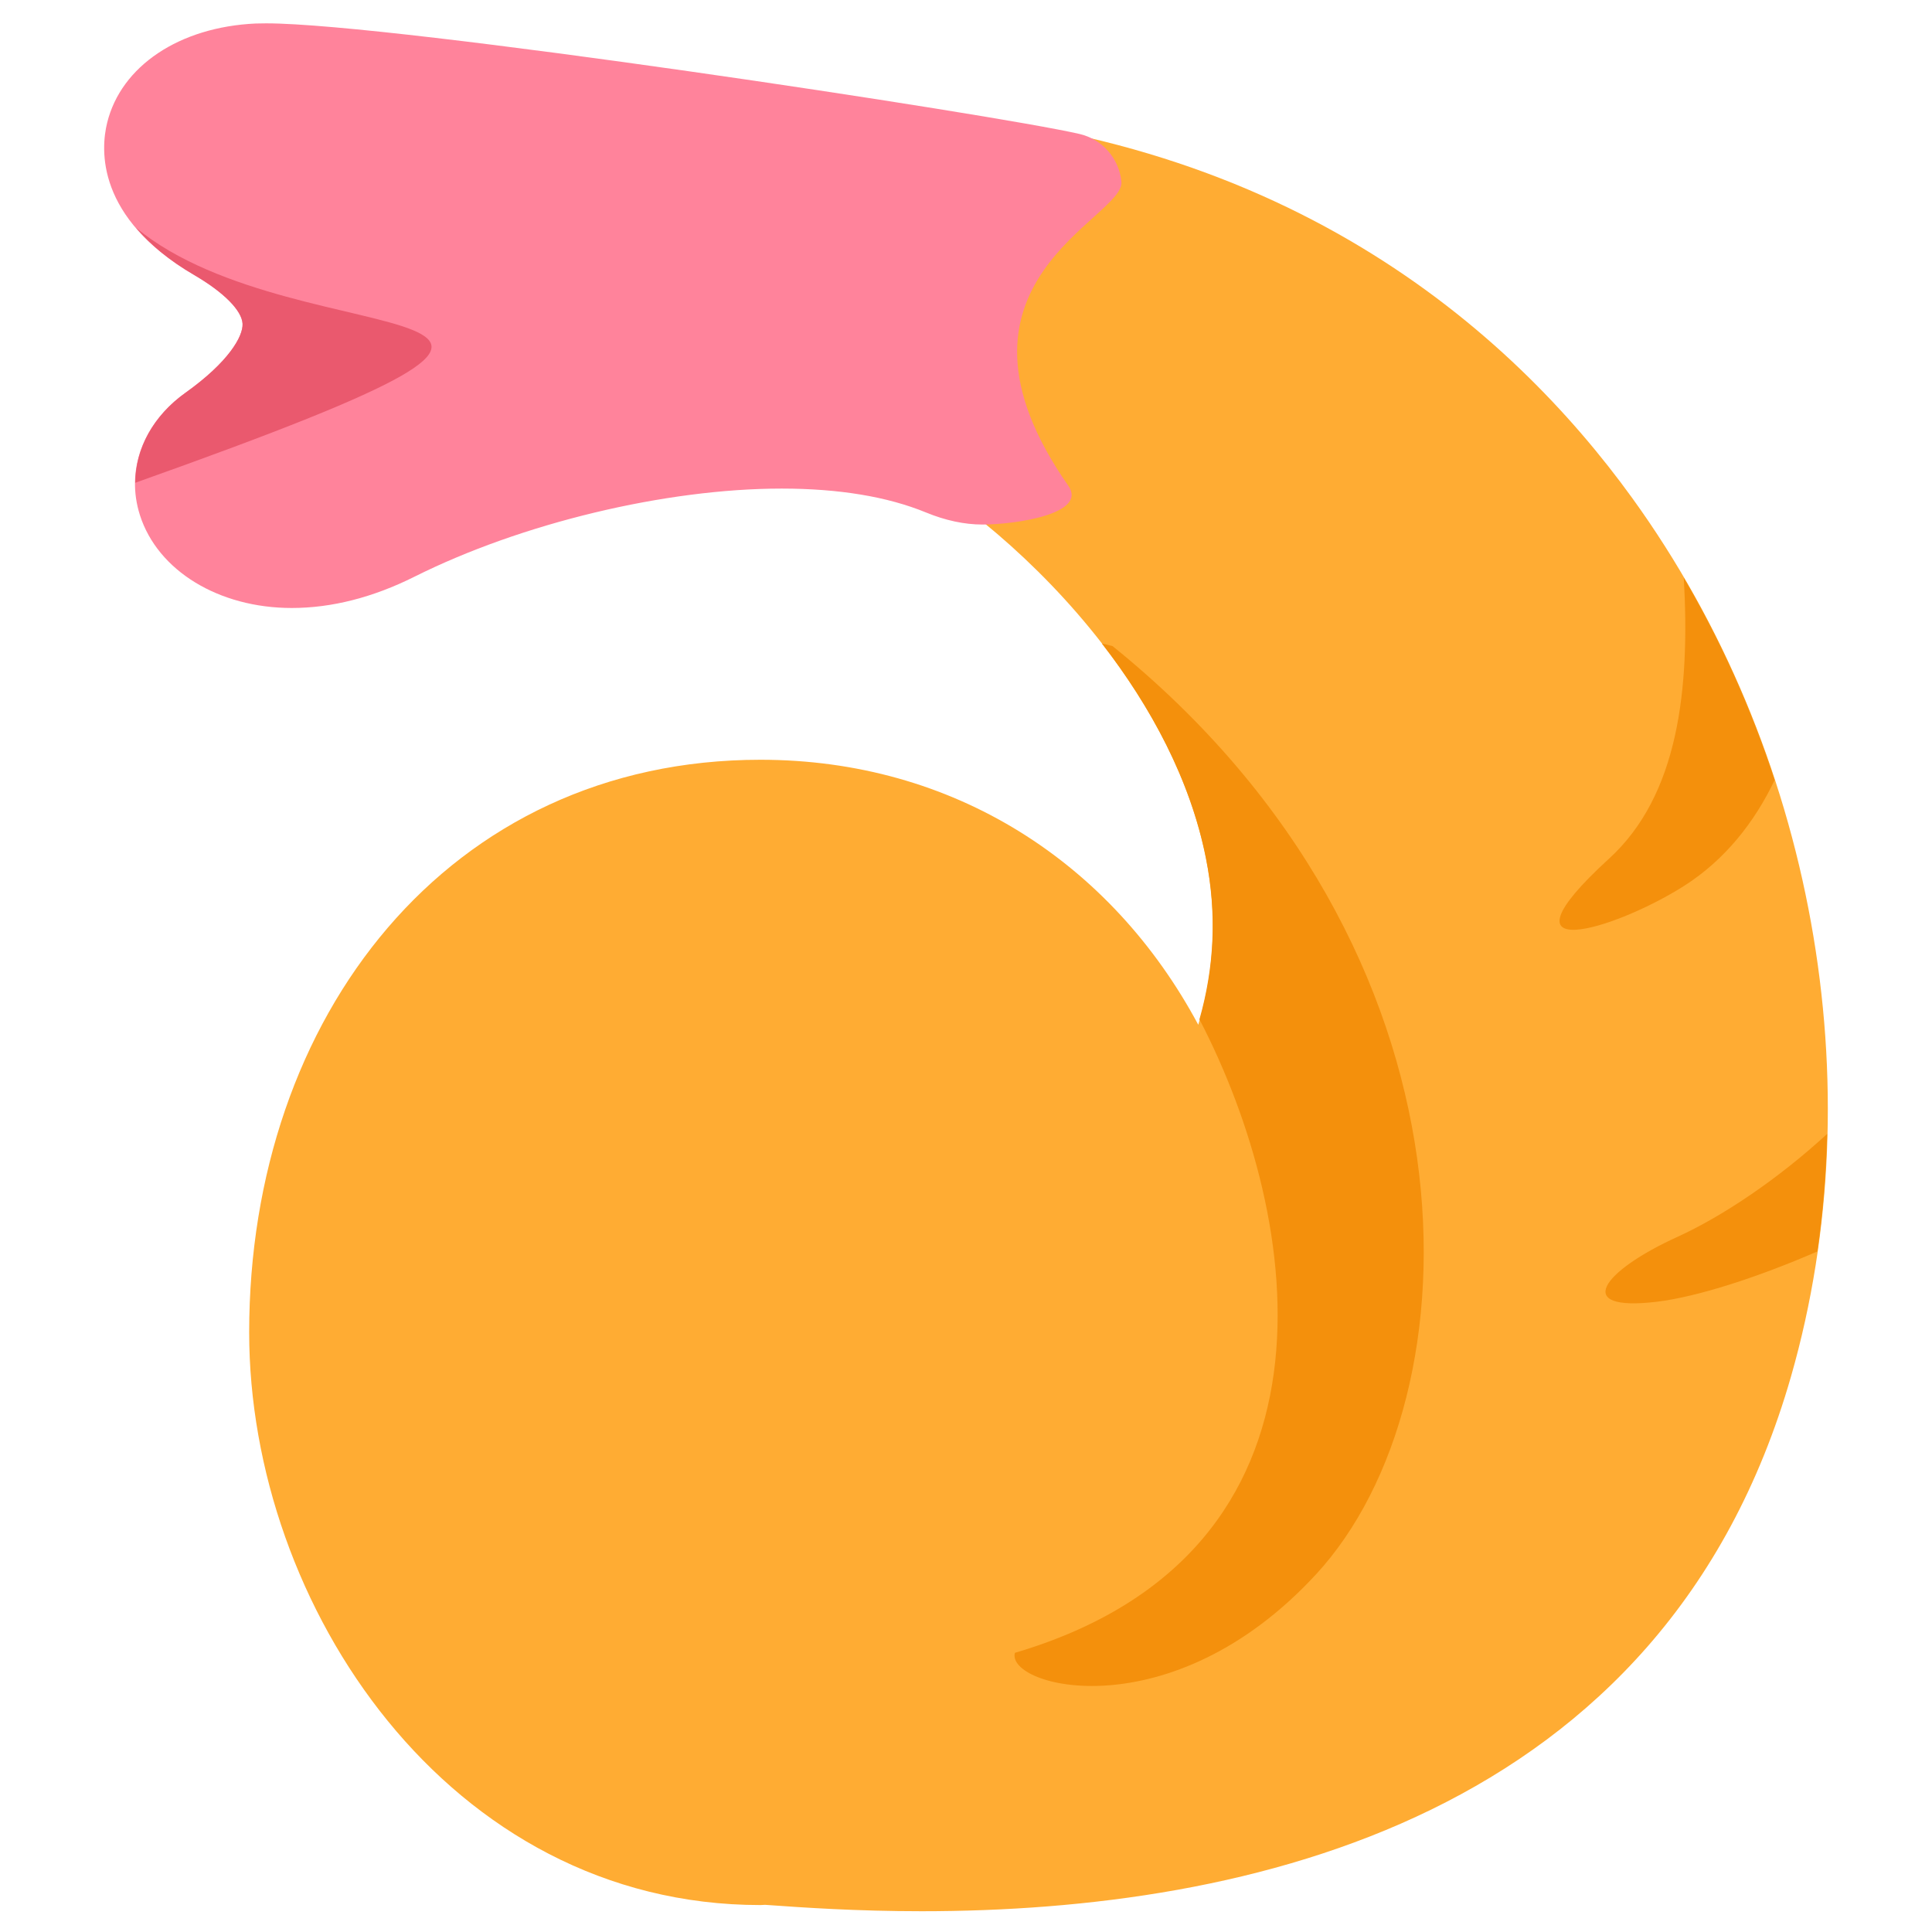
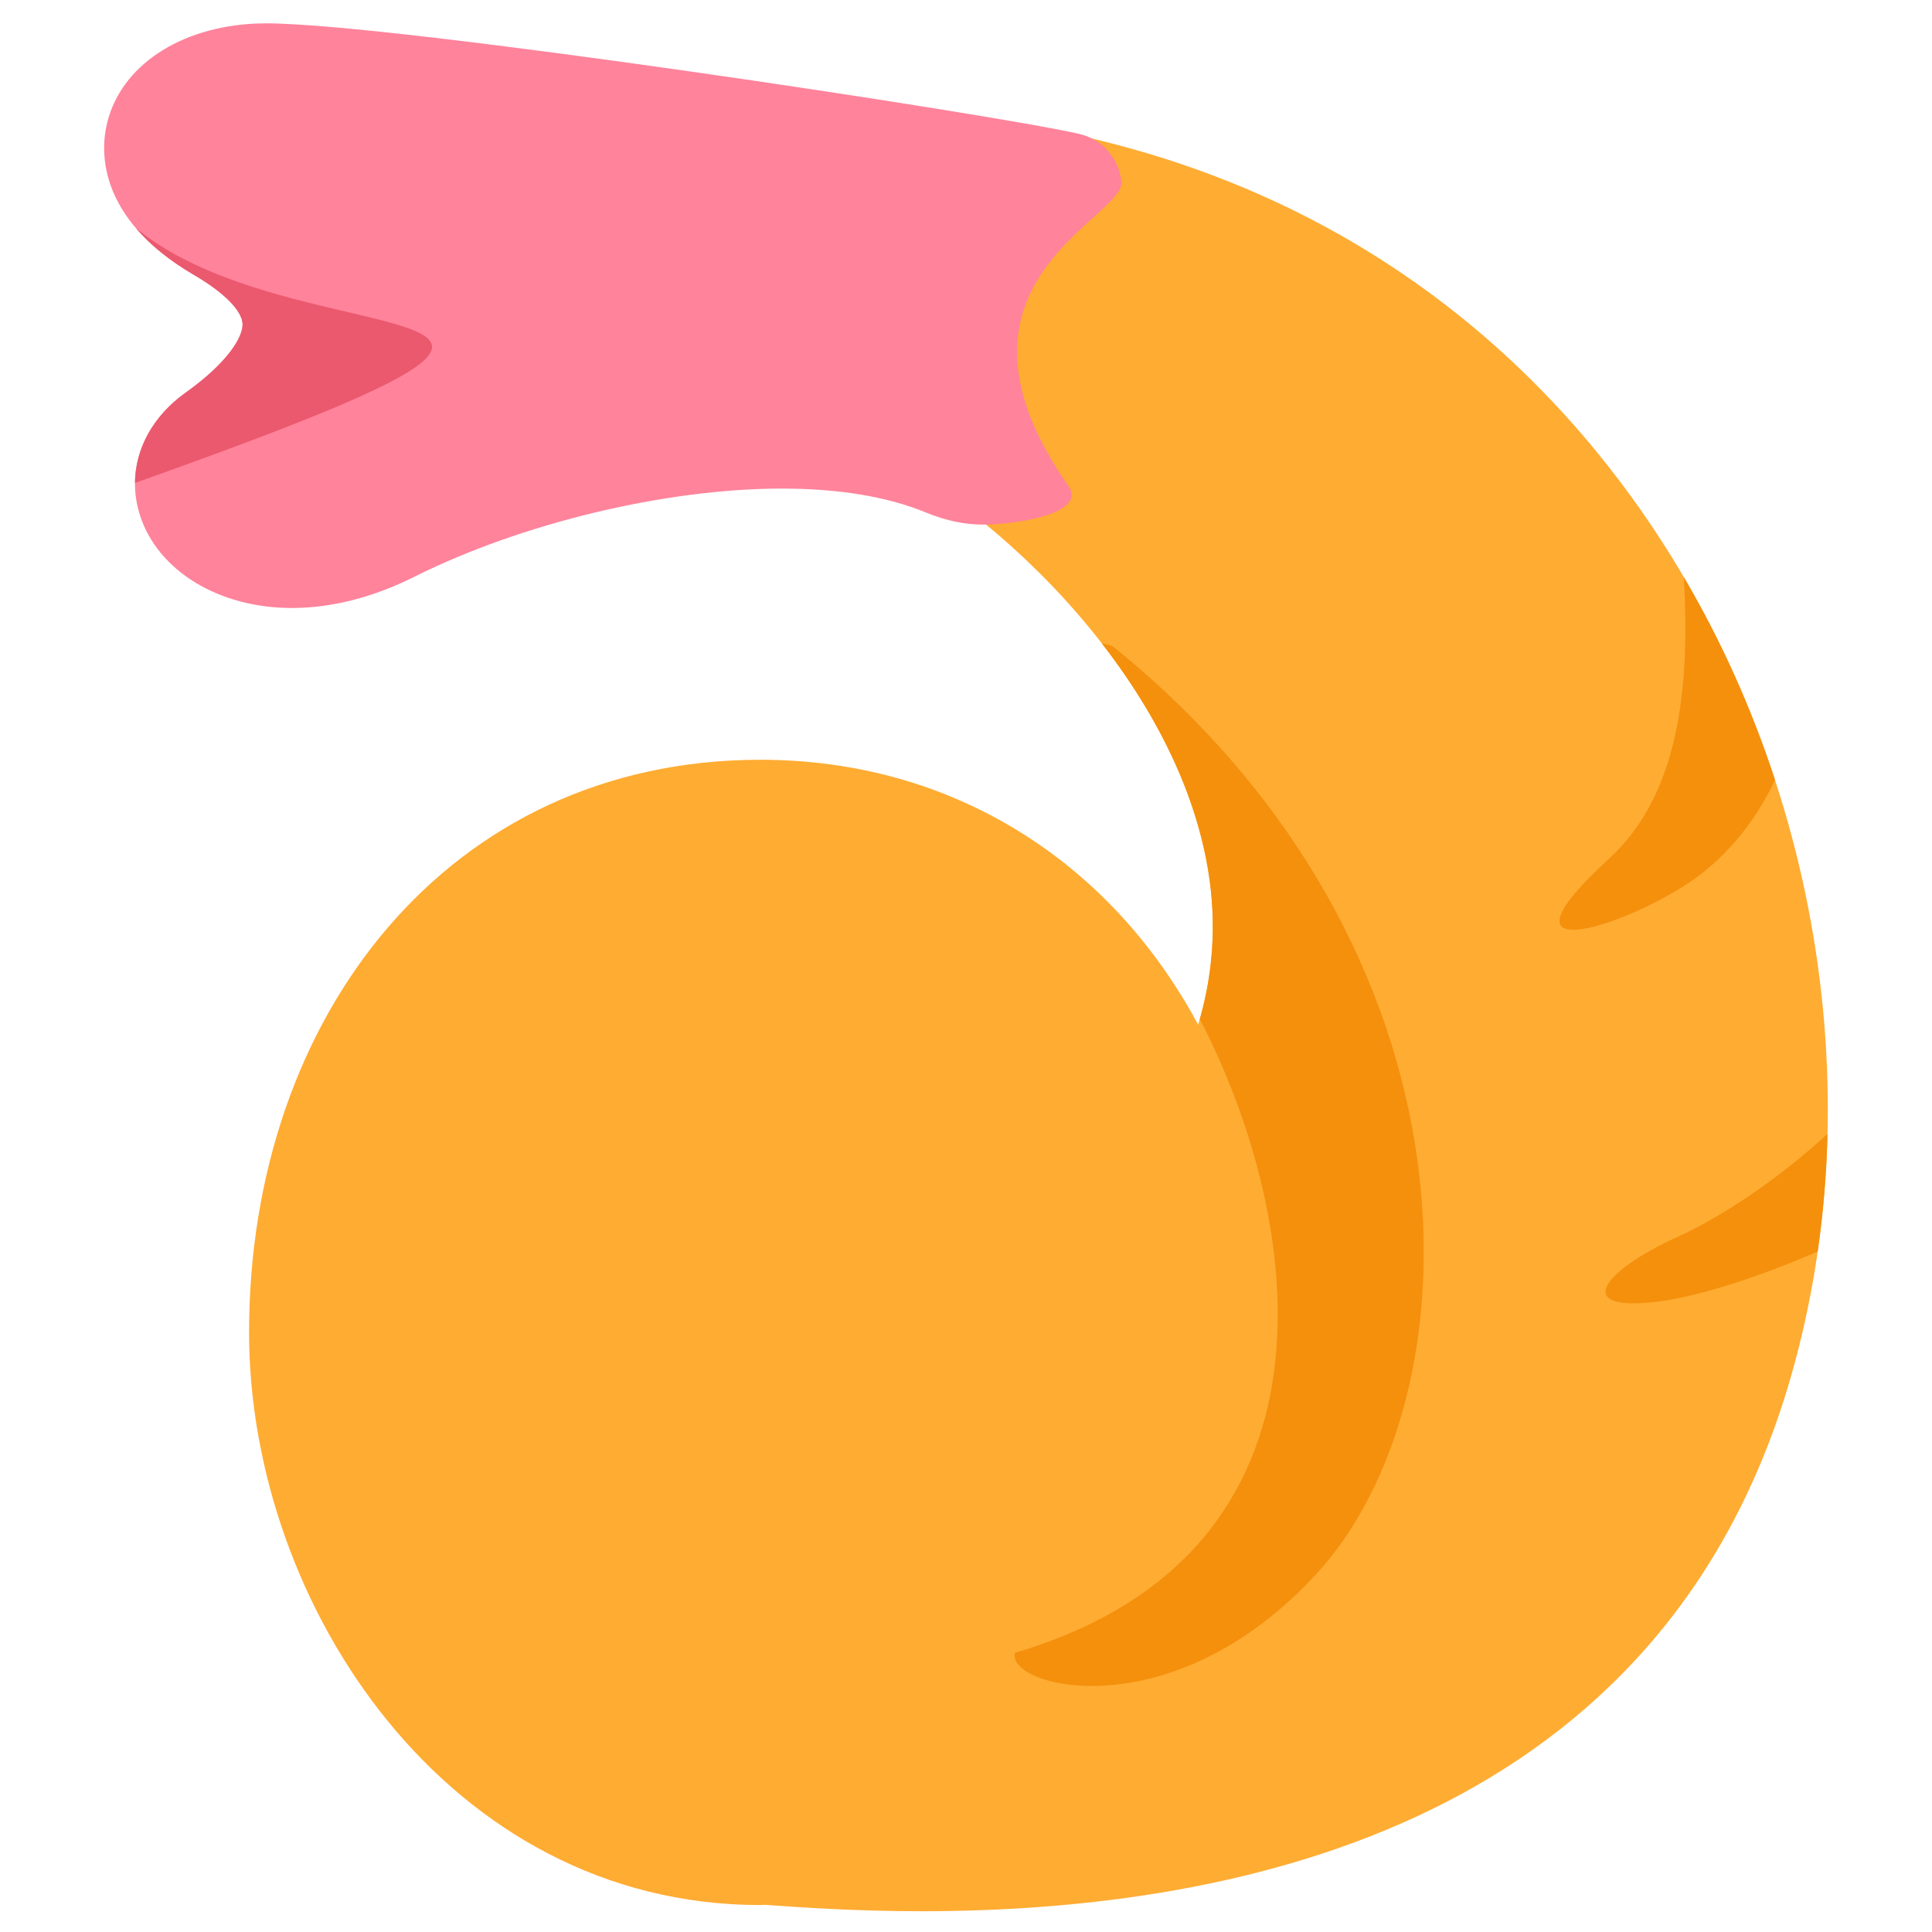
<svg xmlns="http://www.w3.org/2000/svg" viewBox="0 0 36 36">
-   <path fill="#FFAC33" d="M30.414 9.28c-2.266-3.135-6.545-6.934-14.066-7.232l-.372-.015-.126.35c-.063.176-.302.519-.532.851-.679.979-1.609 2.319-1.212 3.52.221.669.814 1.17 1.764 1.491 1.893.639 5.829 3.862 6.602 7.745.215 1.076.155 2.111-.144 3.105-1.624-3.031-4.566-4.938-8.158-4.938-5.814 0-9.527 4.787-9.527 10.67 0 5.082 3.713 10.671 9.527 10.671.029 0 .058-.004.086-.004l.091.006c.602.043 1.608.113 2.826.113 6.086 0 13.838-1.729 16.201-9.968 1.554-5.419.421-11.69-2.96-16.365z" />
-   <path d="M18.911 30.798c-.17.636 2.905 1.47 5.61-1.461 3.049-3.303 3.239-11.623-3.789-17.297-.071-.021-.133-.033-.2-.049.909 1.172 1.648 2.539 1.938 3.999.208 1.04.154 2.04-.12 3.004 1.932 3.715 2.909 9.93-3.439 11.804zm11.962-6.542c.759-.091 1.894-.461 2.991-.937.104-.723.164-1.455.182-2.19-.908.835-1.941 1.532-2.793 1.92-1.397.636-1.968 1.397-.38 1.207zm-.89-8.257c-2.223 2.032.101 1.333 1.398.508.761-.484 1.315-1.189 1.687-1.972-.429-1.311-.995-2.578-1.693-3.769.118 2.073-.098 4.051-1.392 5.233z" fill="#F4900C" />
-   <path fill="#FF839B" d="M20.896 3.385c-.043-.434-.357-.791-.782-.889C18.519 2.128 7.344.435 4.96.435l-.195.003c-1.421.065-2.507.79-2.768 1.848-.123.498-.209 1.771 1.624 2.84.551.322.887.661.899.908.01.235-.261.712-1.062 1.283-.794.567-1.119 1.442-.85 2.284.331 1.033 1.467 1.728 2.828 1.728.744 0 1.513-.196 2.285-.582 1.996-.999 4.682-1.643 6.844-1.643 1.066 0 1.971.15 2.689.445.362.149.717.225 1.053.225.619 0 1.965-.2 1.6-.722-2.647-3.787 1.059-4.98.989-5.667z" />
-   <path fill="#EA596E" d="M2.533 4.243c.252.297.597.597 1.088.883.551.322.887.661.899.908.01.235-.261.712-1.062 1.283-.604.431-.932 1.041-.938 1.679 10.696-3.803 3.099-2.197.013-4.753z" />
+   <path fill="#ffac33" d="M 30.414,9.28 c 3.381,4.675 4.514,10.946 2.959,16.366 c -2.363,8.238 -10.115,9.967 -16.201,9.967 c -1.217,0 -2.224,-0.07 -2.826,-0.113 l -0.091,-0.006 c -0.029,0 -0.057,0.004 -0.087,0.004 c -5.814,0 -9.527,-5.589 -9.527,-10.671 c 0,-5.883 3.713,-10.67 9.527,-10.67 c 3.592,0 6.534,1.907 8.158,4.938 c 0.3,-0.994 0.359,-2.029 0.145,-3.105 c -0.773,-3.883 -4.709,-7.106 -6.602,-7.745 c -0.949,-0.32 -1.542,-0.822 -1.764,-1.491 c -0.396,-1.2 0.532,-2.538 1.21,-3.516 l 0.003,-0.004 c 0.23,-0.332 0.469,-0.675 0.532,-0.851 l 0.126,-0.351 l 0.372,0.016 c 7.521,0.298 11.8,4.097 14.066,7.232 Z" />
+   <path fill="#f4900c" d="M 20.529,11.985 c 0.066,0.017 0.133,0.035 0.203,0.055 c 7.029,5.674 6.838,13.994 3.789,17.297 c -2.705,2.931 -5.78,2.097 -5.61,1.461 c 6.344,-1.873 5.375,-8.091 3.446,-11.808 c 0.273,-0.962 0.321,-1.962 0.114,-3 c -0.291,-1.463 -1.031,-2.832 -1.942,-4.005 Z M 31.254,23.049 c 0.853,-0.388 1.89,-1.085 2.799,-1.921 c -0.018,0.736 -0.078,1.468 -0.183,2.192 c -1.099,0.477 -2.237,0.845 -2.997,0.936 c -1.588,0.19 -1.016,-0.571 0.381,-1.207 Z M 31.376,10.755 c 0.701,1.193 1.269,2.464 1.699,3.779 c -0.371,0.785 -0.932,1.488 -1.694,1.973 c -1.297,0.825 -3.62,1.524 -1.398,-0.508 c 1.296,-1.185 1.513,-3.168 1.393,-5.244 Z" />
+   <path fill="#ff839b" d="M 5.436,11.329 c -1.36,0 -2.497,-0.694 -2.828,-1.728 c -0.269,-0.841 0.056,-1.717 0.85,-2.284 c 0.801,-0.571 1.072,-1.048 1.062,-1.283 c -0.012,-0.247 -0.348,-0.586 -0.899,-0.907 c -1.833,-1.069 -1.747,-2.343 -1.624,-2.84 c 0.26,-1.058 1.346,-1.783 2.768,-1.848 l 0.195,-0.004 c 2.384,0 13.559,1.693 15.153,2.061 c 0.425,0.099 0.74,0.456 0.782,0.889 c 0.018,0.177 -0.216,0.389 -0.527,0.67 c -0.894,0.807 -2.424,2.189 -0.461,4.998 c 0.365,0.522 -0.98,0.722 -1.599,0.722 h-0.001 c -0.336,0 -0.691,-0.076 -1.053,-0.225 c -0.718,-0.296 -1.623,-0.446 -2.689,-0.446 c -2.162,0 -4.848,0.645 -6.844,1.643 c -0.772,0.386 -1.541,0.582 -2.285,0.582 Z" />
+   <path fill="#ea596e" d="M 2.528,4.246 c 1.081,0.896 2.717,1.28 3.928,1.564 c 2.25,0.527 3.032,0.711 -3.941,3.189 c 0.005,-0.639 0.338,-1.25 0.943,-1.682 c 0.801,-0.571 1.072,-1.048 1.062,-1.283 c -0.012,-0.247 -0.348,-0.586 -0.899,-0.907 c -0.489,-0.285 -0.841,-0.585 -1.093,-0.881 Z" />
</svg>
